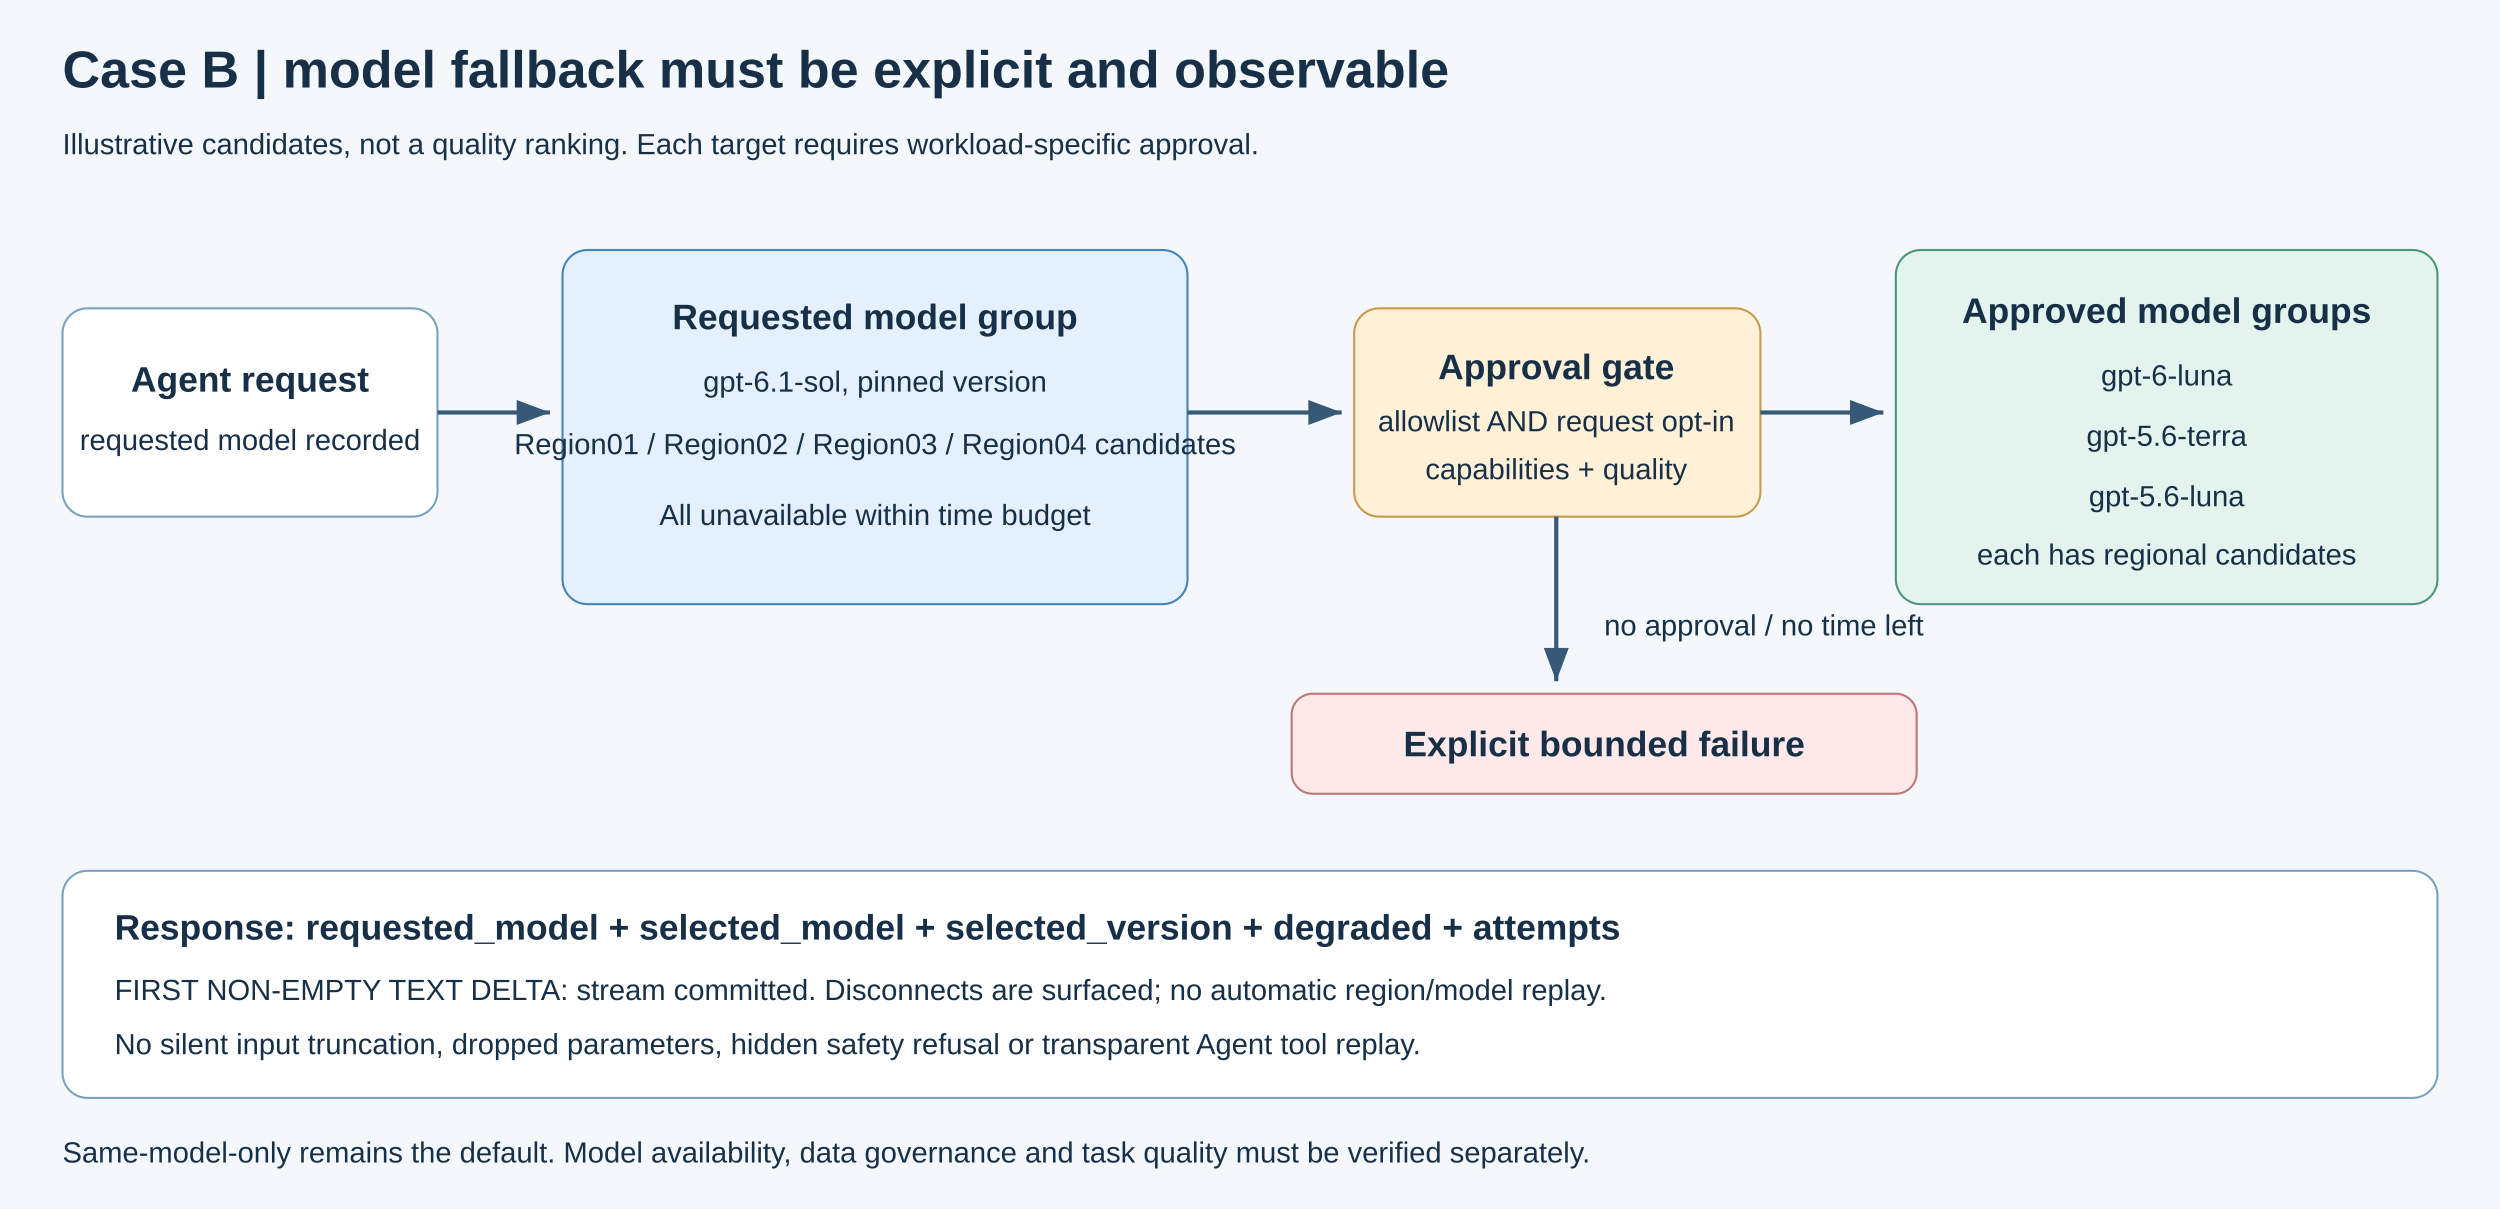
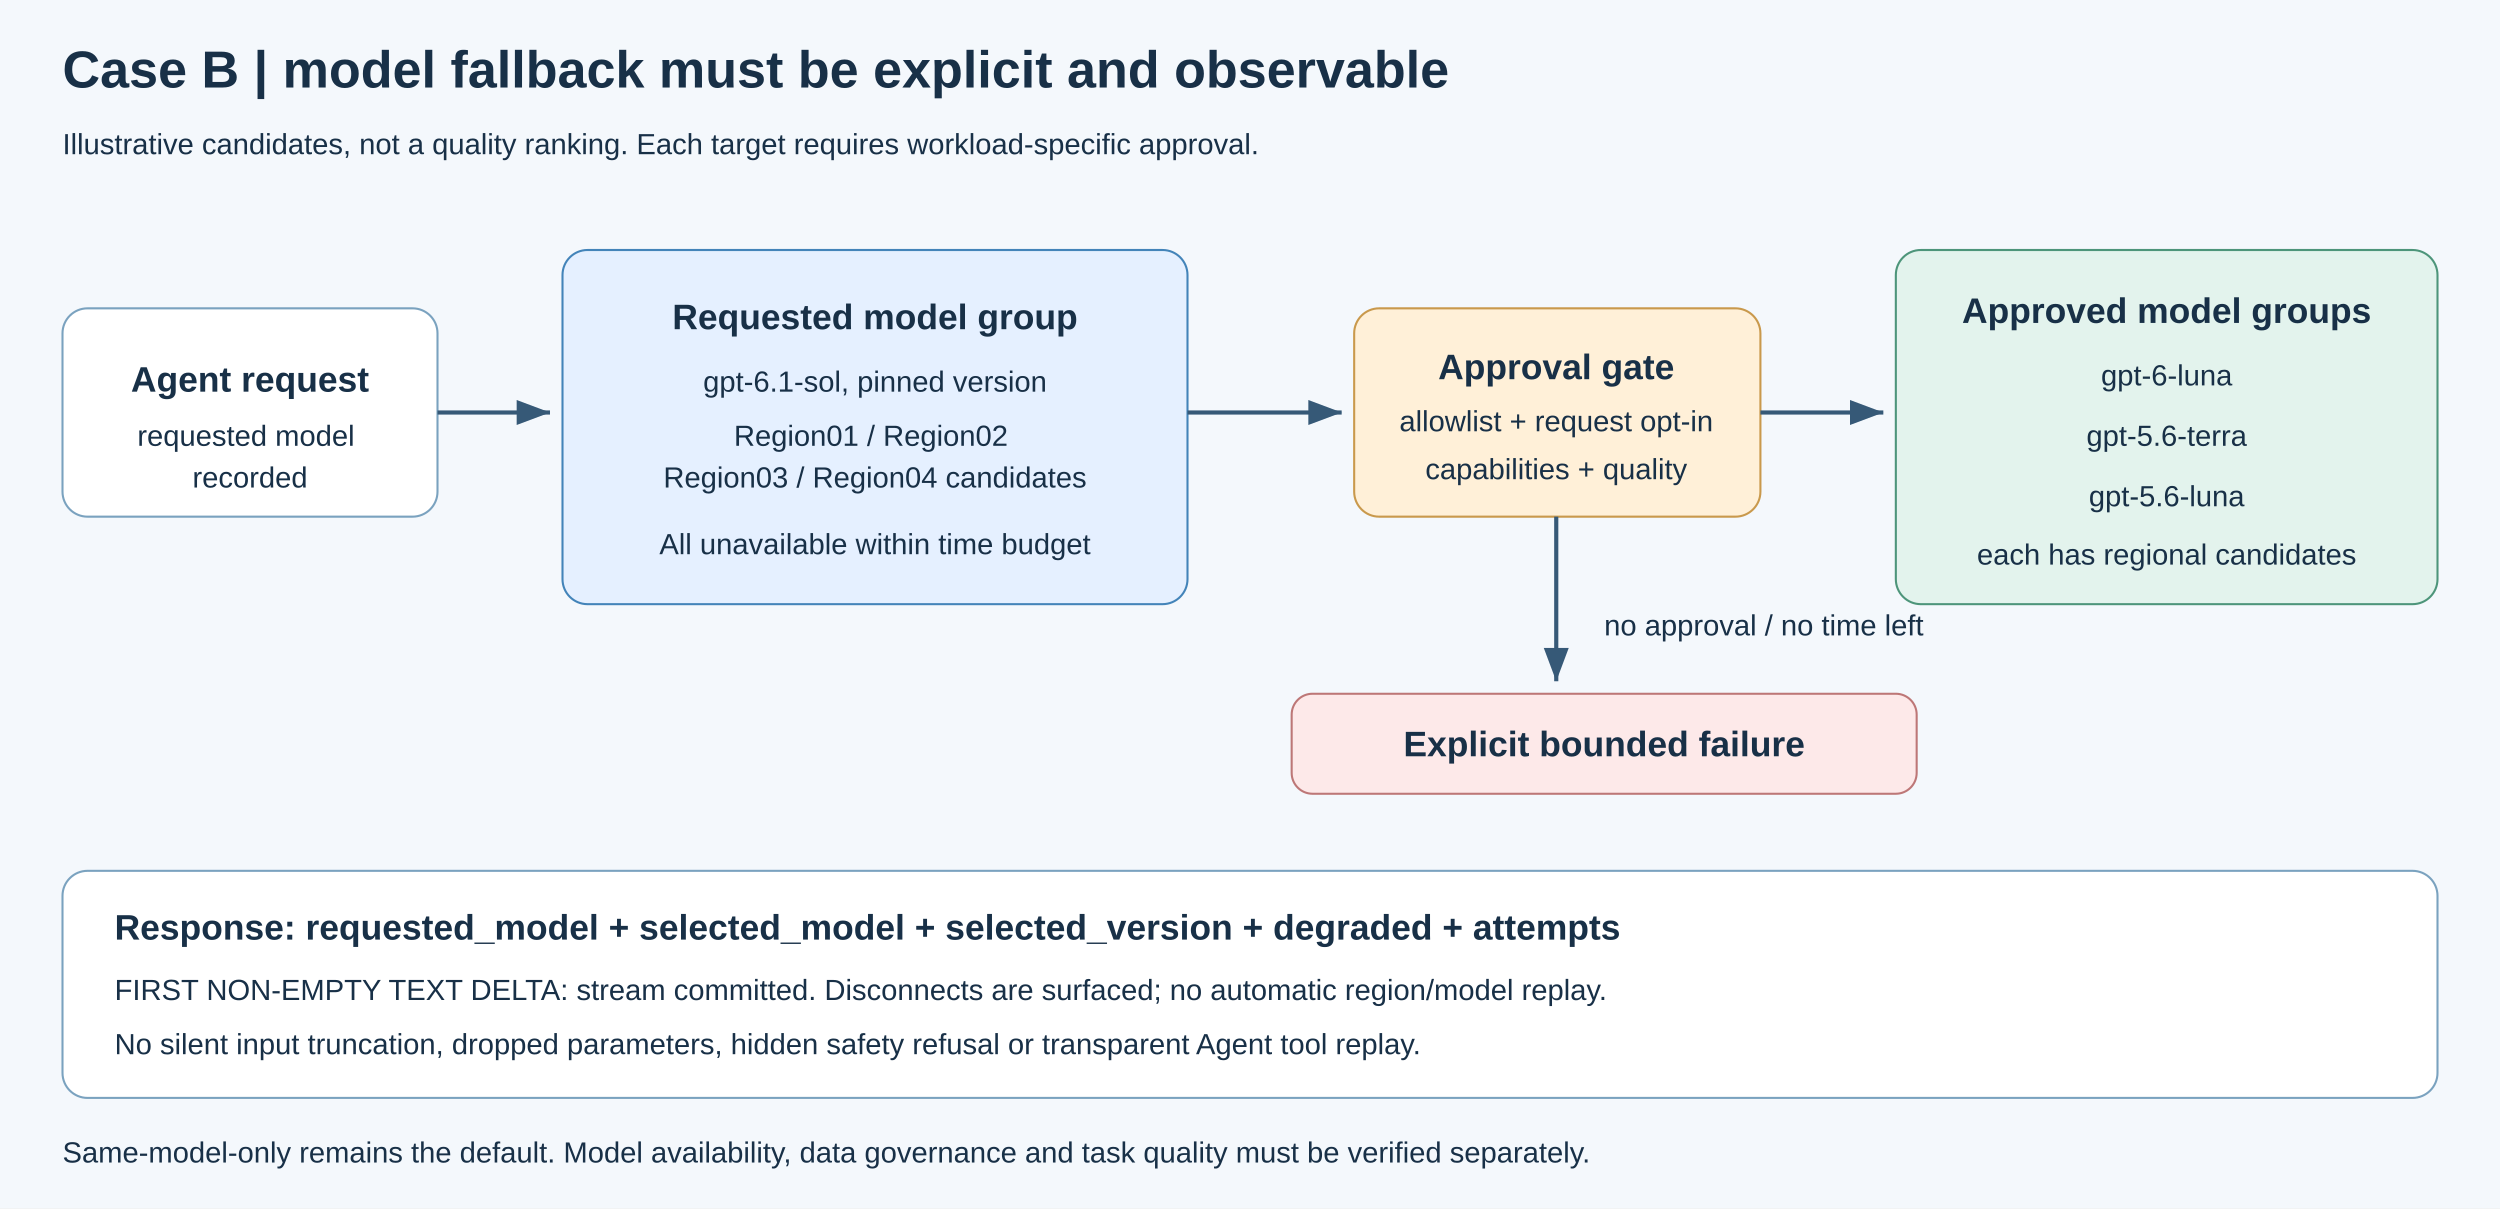
<svg xmlns="http://www.w3.org/2000/svg" width="1200" height="580" viewBox="0 0 1200 580" role="img" aria-labelledby="title desc">
  <defs>
    <marker id="arrow" markerWidth="10" markerHeight="10" refX="8" refY="3" orient="auto">
      <path d="M0 0L8 3L0 6Z" fill="#365977" />
    </marker>
    <style>text{font-family:Segoe UI,Arial,sans-serif;fill:#183047}.h{font-size:25px;font-weight:700}.l{font-size:17px;font-weight:600}.n{font-size:14px}.a{fill:none;stroke:#365977;stroke-width:2;marker-end:url(#arrow)}</style>
  </defs>
  <rect width="1200" height="580" fill="#f4f8fc" />
  <text x="30" y="42" class="h">Case B | model fallback must be explicit and observable</text>
  <text x="30" y="74" class="n">Illustrative candidates, not a quality ranking. Each target requires workload-specific approval.</text>
  <rect x="30" y="148" width="180" height="100" rx="12" fill="#fff" stroke="#7aa2bf" />
  <text x="120" y="188" text-anchor="middle" class="l">Agent request</text>
-   <text x="120" y="216" text-anchor="middle" class="n">requested model recorded</text>
+   <text x="120" y="214" text-anchor="middle" class="n">
+     <tspan x="120" dy="0">requested model</tspan>
+     <tspan x="120" dy="20">recorded</tspan>
+   </text>
  <path d="M210 198H264" class="a" />
  <rect x="270" y="120" width="300" height="170" rx="12" fill="#e5f0ff" stroke="#4384b9" />
  <text x="420" y="158" text-anchor="middle" class="l">Requested model group</text>
  <text x="420" y="188" text-anchor="middle" class="n">gpt-6.1-sol, pinned version</text>
-   <text x="420" y="218" text-anchor="middle" class="n">Region01 / Region02 / Region03 / Region04 candidates</text>
-   <text x="420" y="252" text-anchor="middle" class="n">All unavailable within time budget</text>
+   <text x="420" y="214" text-anchor="middle" class="n">
+     <tspan x="420" dy="0">Region01 / Region02</tspan>
+     <tspan x="420" dy="20">Region03 / Region04 candidates</tspan>
+   </text>
+   <text x="420" y="266" text-anchor="middle" class="n">All unavailable within time budget</text>
  <path d="M570 198H644" class="a" />
  <rect x="650" y="148" width="195" height="100" rx="12" fill="#fff0d8" stroke="#c9994c" />
  <text x="747" y="182" text-anchor="middle" class="l">Approval gate</text>
-   <text x="747" y="207" text-anchor="middle" class="n">allowlist AND request opt-in</text>
+   <text x="747" y="207" text-anchor="middle" class="n">allowlist + request opt-in</text>
  <text x="747" y="230" text-anchor="middle" class="n">capabilities + quality</text>
  <path d="M845 198H904" class="a" />
  <rect x="910" y="120" width="260" height="170" rx="12" fill="#e3f3ed" stroke="#4d957a" />
  <text x="1040" y="155" text-anchor="middle" class="l">Approved model groups</text>
  <text x="1040" y="185" text-anchor="middle" class="n">gpt-6-luna</text>
  <text x="1040" y="214" text-anchor="middle" class="n">gpt-5.6-terra</text>
  <text x="1040" y="243" text-anchor="middle" class="n">gpt-5.6-luna</text>
  <text x="1040" y="271" text-anchor="middle" class="n">each has regional candidates</text>
  <path d="M747 248V327" class="a" />
  <text x="770" y="305" class="n">no approval / no time left</text>
  <rect x="620" y="333" width="300" height="48" rx="10" fill="#fde9e9" stroke="#bd7777" />
  <text x="770" y="363" text-anchor="middle" class="l">Explicit bounded failure</text>
  <rect x="30" y="418" width="1140" height="109" rx="12" fill="#fff" stroke="#7aa2bf" />
  <text x="55" y="451" class="l">Response: requested_model + selected_model + selected_version + degraded + attempts</text>
  <text x="55" y="480" class="n">FIRST NON-EMPTY TEXT DELTA: stream committed. Disconnects are surfaced; no automatic region/model replay.</text>
  <text x="55" y="506" class="n">No silent input truncation, dropped parameters, hidden safety refusal or transparent Agent tool replay.</text>
  <text x="30" y="558" class="n">Same-model-only remains the default. Model availability, data governance and task quality must be verified separately.</text>
</svg>
